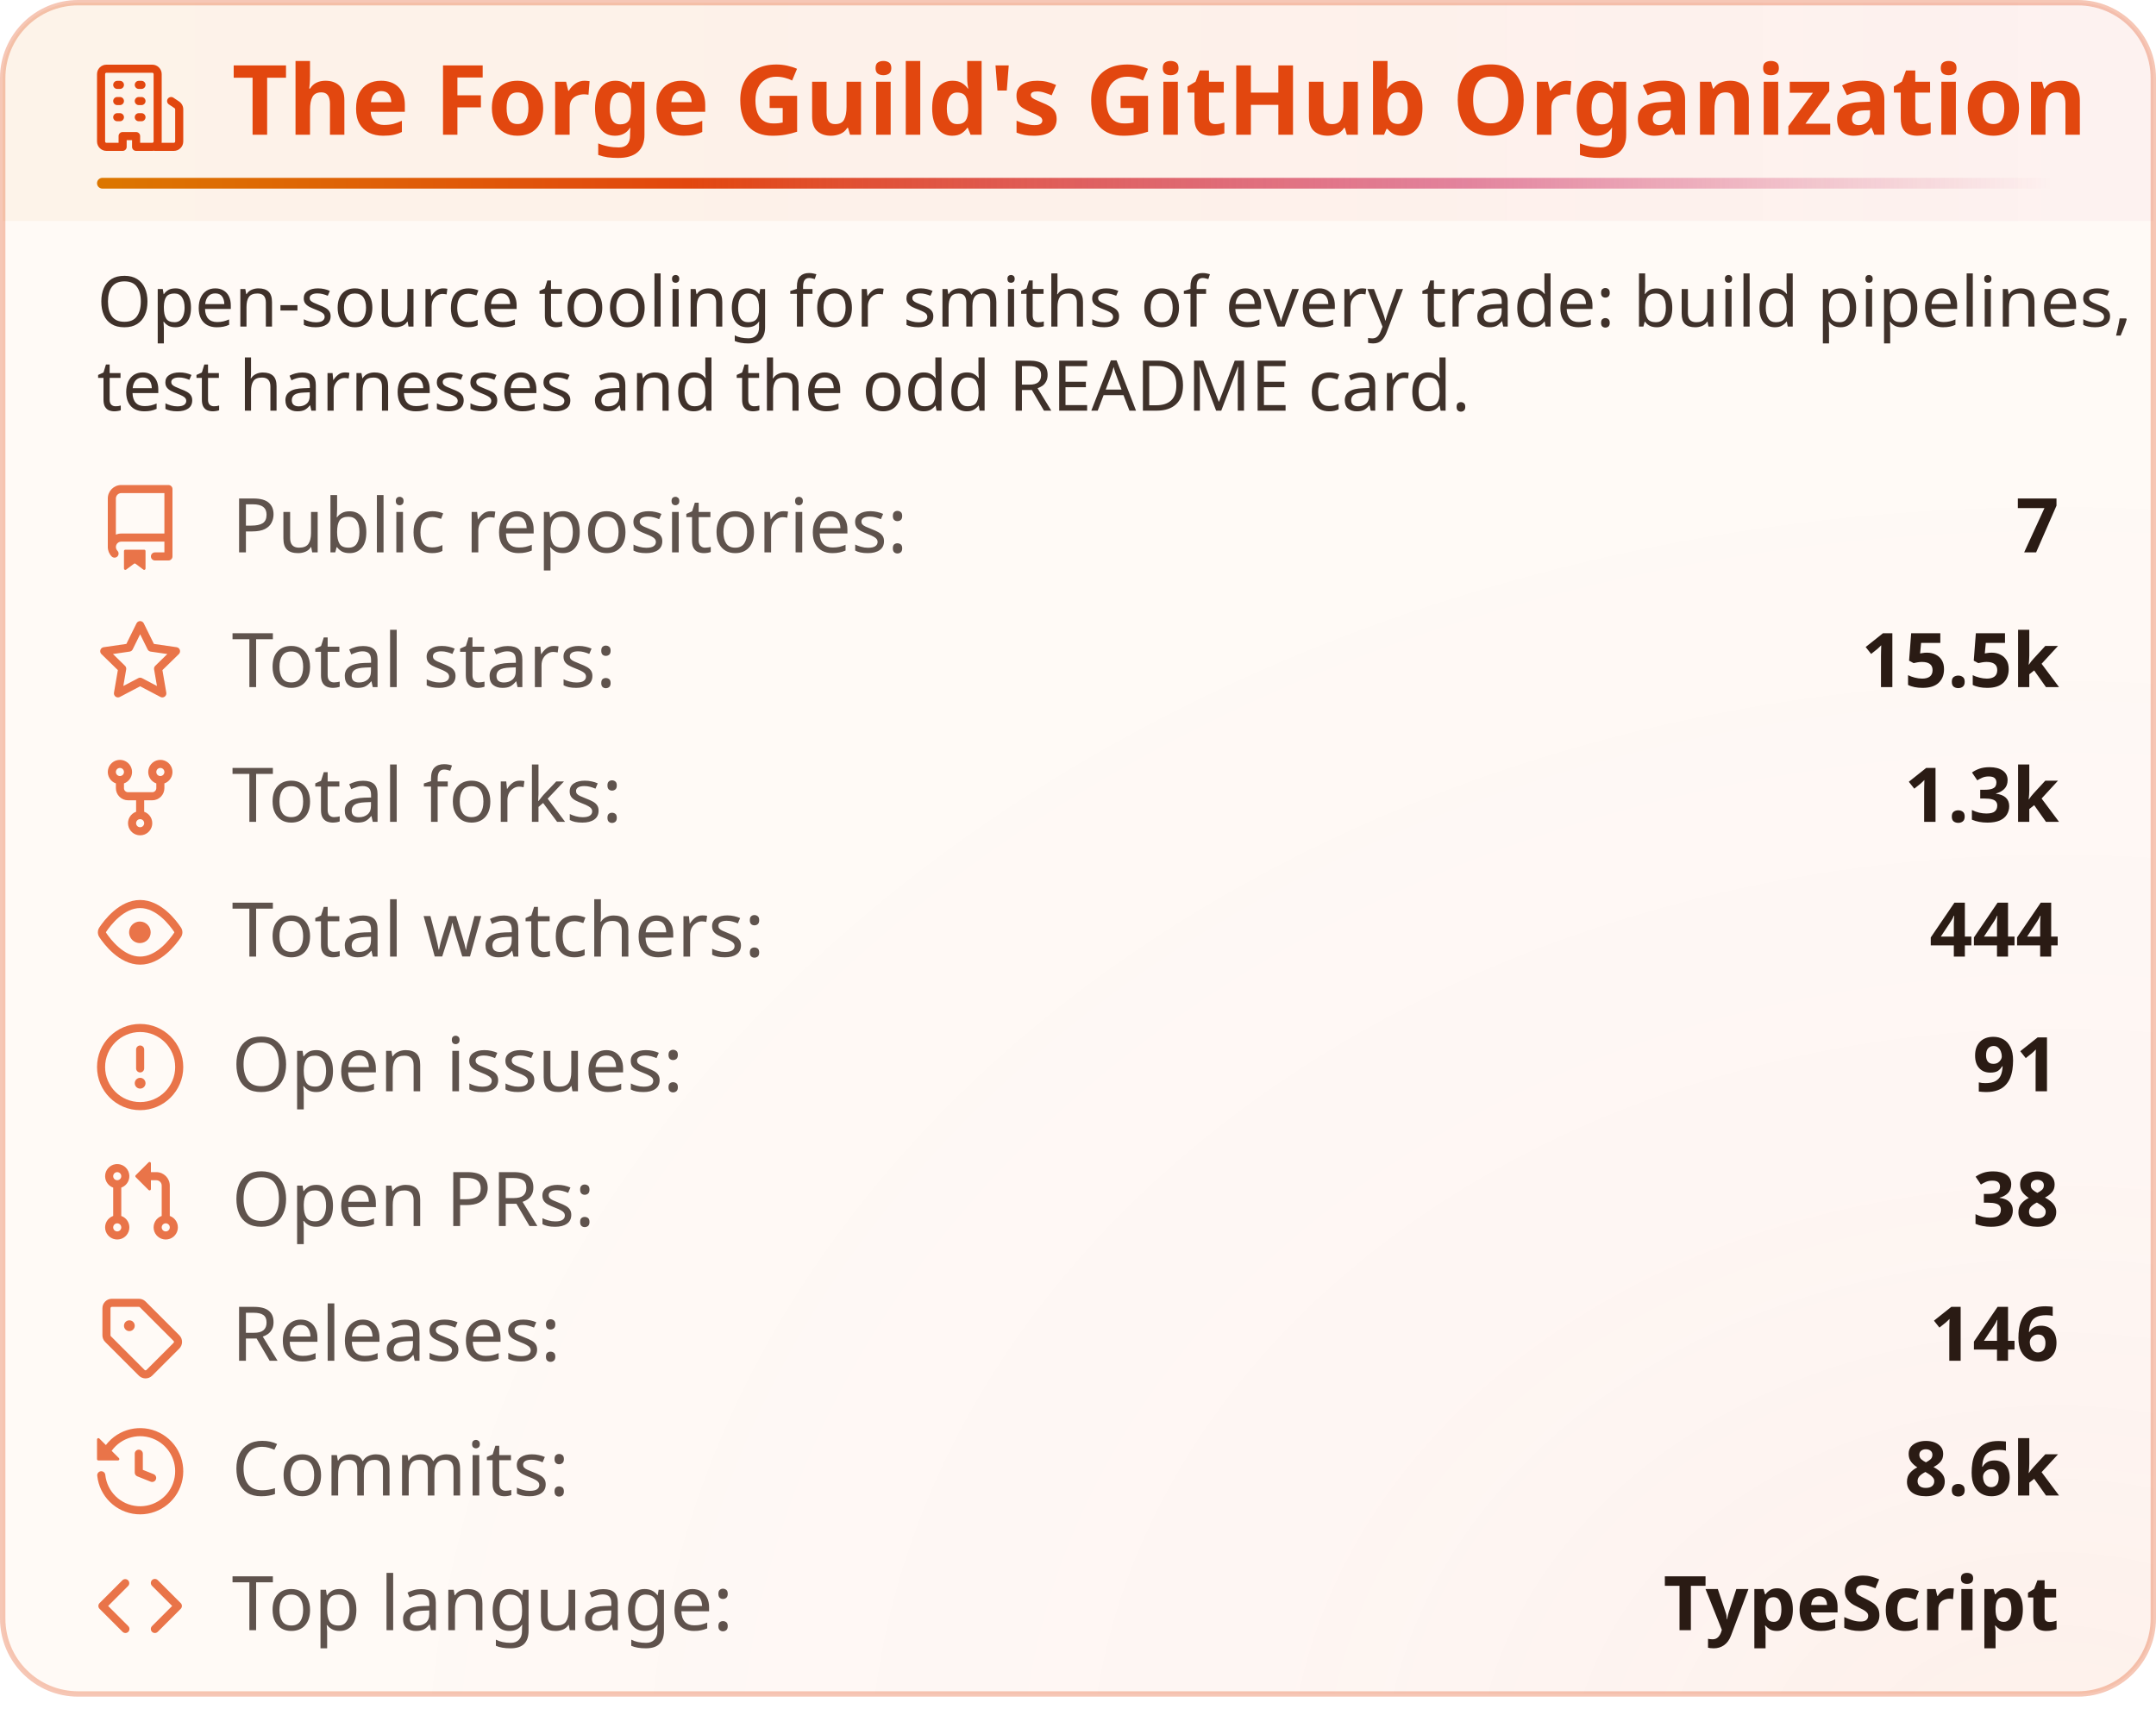
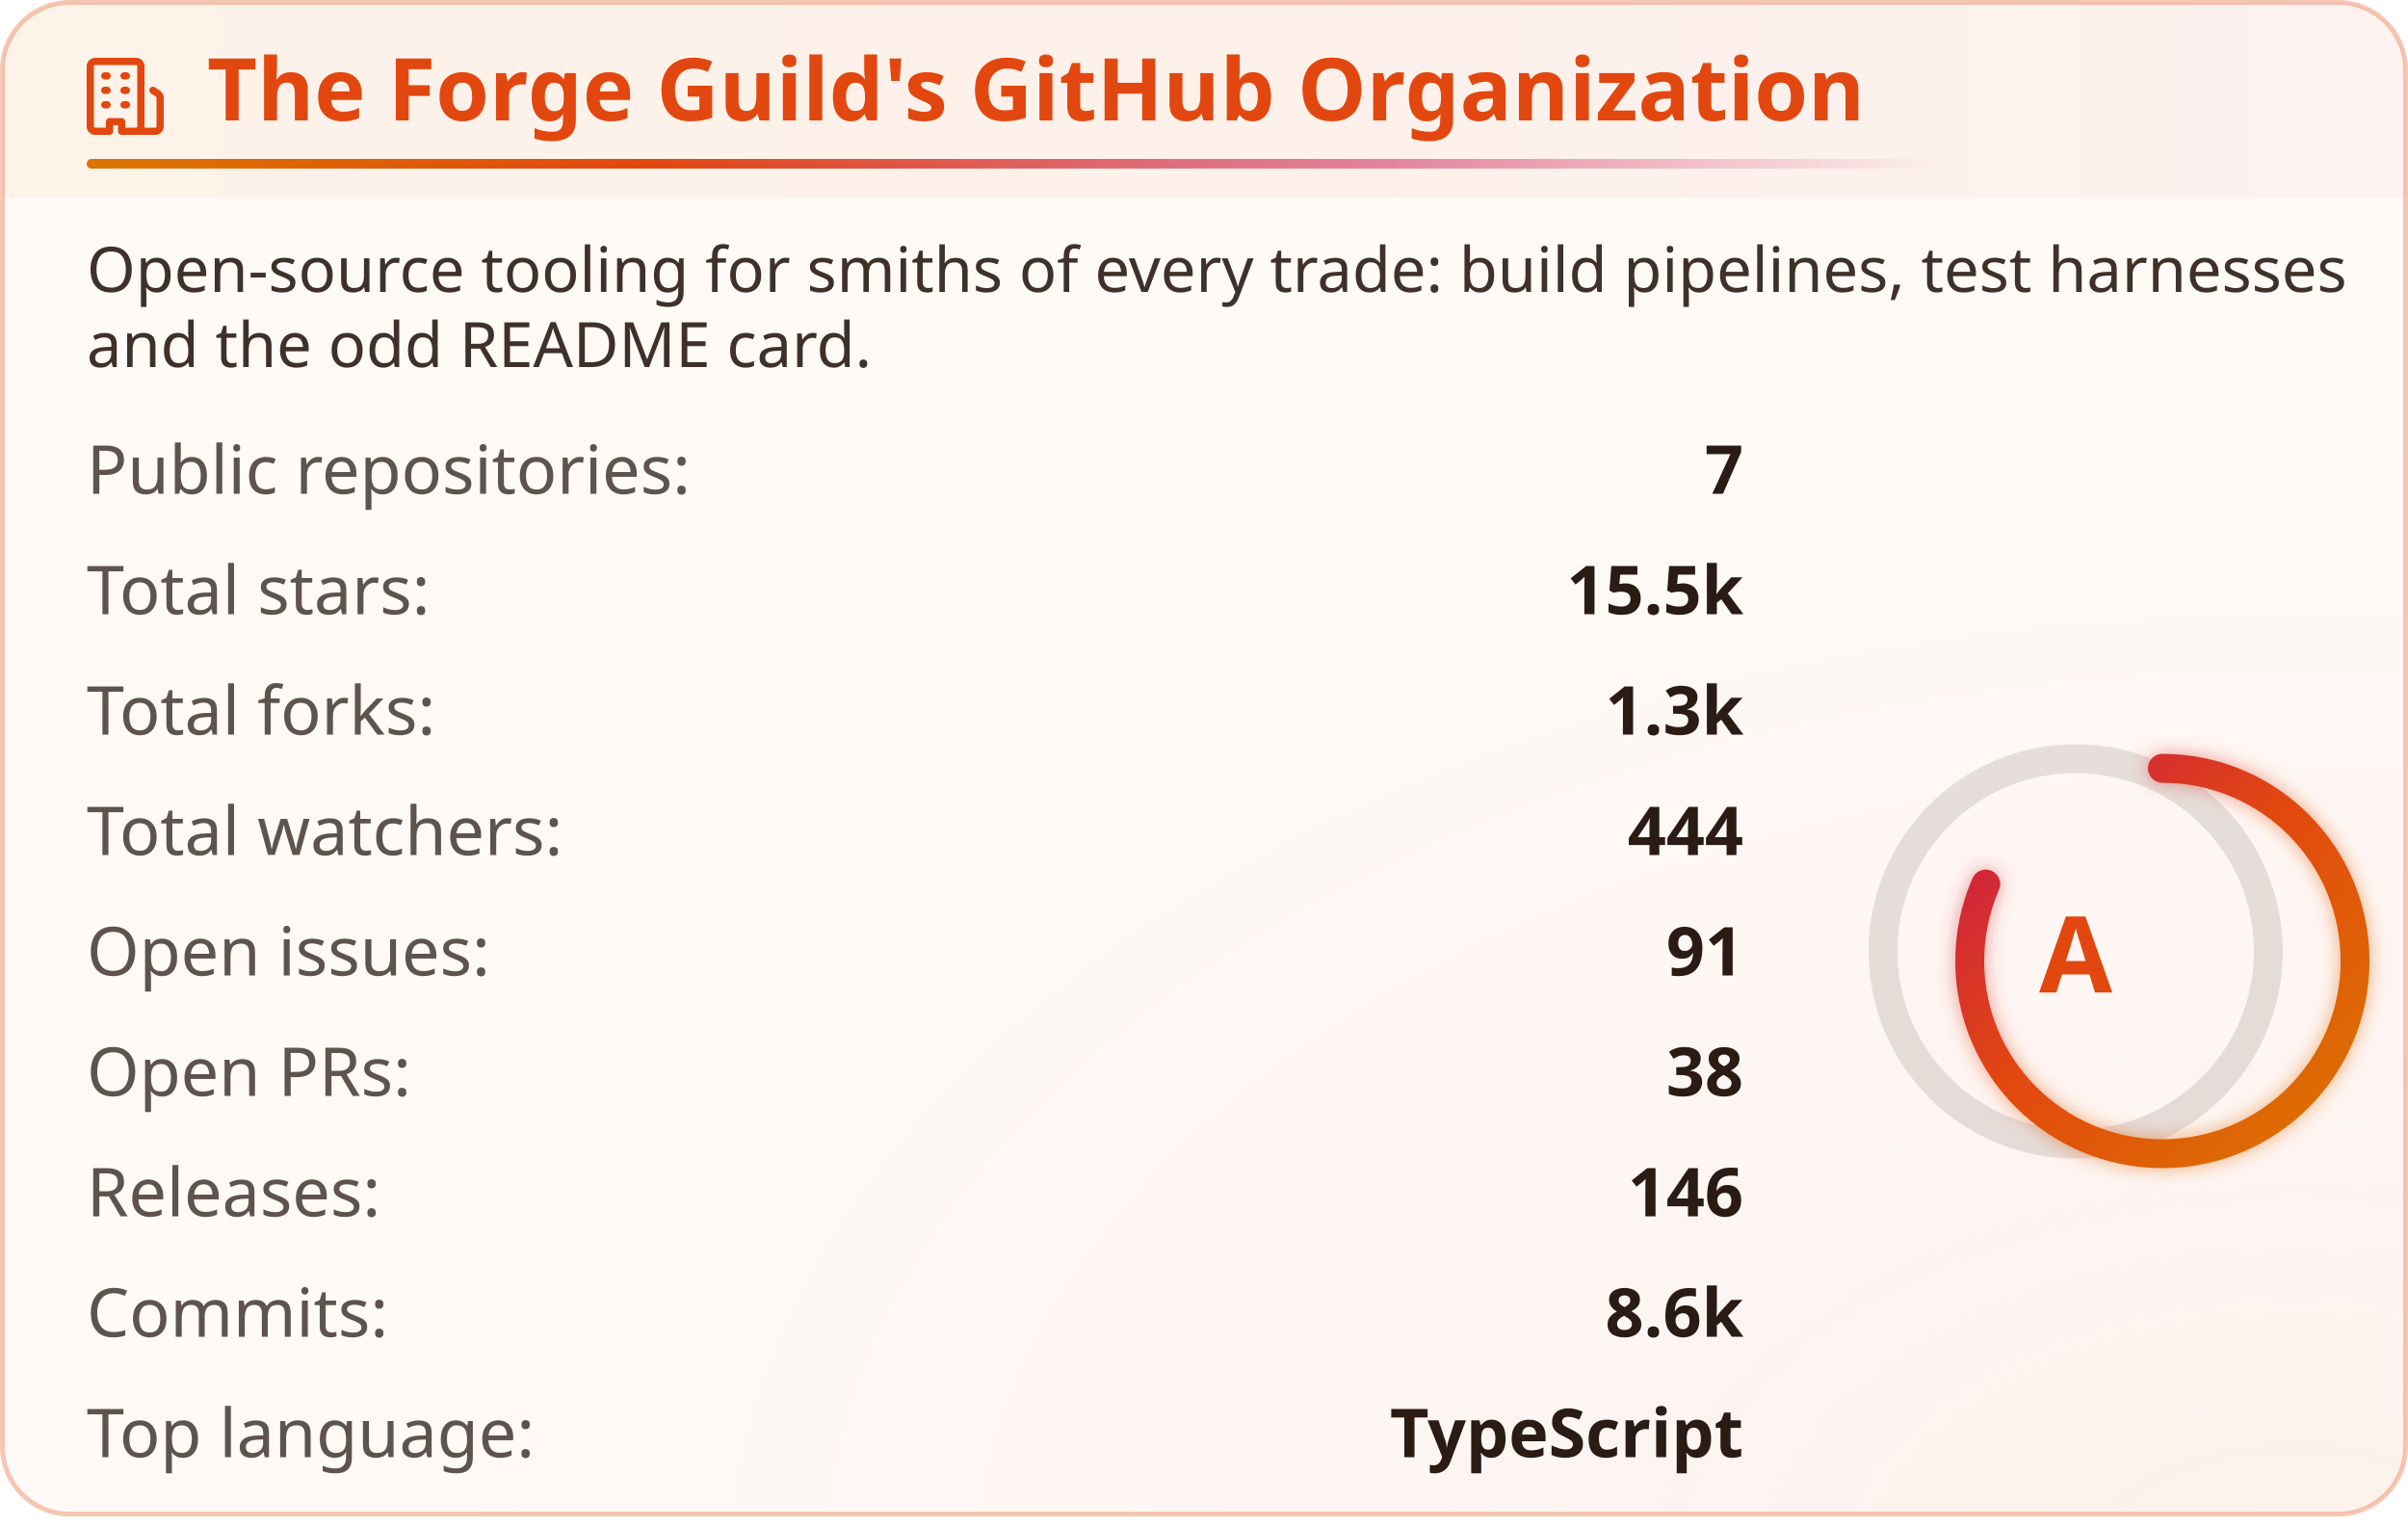
- <svg xmlns="http://www.w3.org/2000/svg" width="400" height="317" viewBox="0 0 400 317" fill="none" role="img" aria-labelledby="title-id desc-id">
+ <svg xmlns="http://www.w3.org/2000/svg" width="500" height="317" viewBox="0 0 500 317" fill="none" role="img" aria-labelledby="title-id desc-id">
  <style>
    .header {
      font: 600 18px 'Segoe UI', Ubuntu, "Helvetica Neue", Sans-Serif;
      fill: #e2470f;
      animation: fadeInAnimation 0.8s ease-in-out backwards;
    }
    /* The icon reads against the title rather than with it, so it keeps its own color. */
    .title-icon {
      fill: #e2470f;
      animation: fadeInAnimation 0.8s ease-in-out backwards;
    }
    .title-accent {
      transform-box: fill-box;
      transform-origin: left center;
      animation: trailAnimation 0.9s cubic-bezier(0.2, 0.7, 0.2, 1) 0.2s backwards;
    }
    @supports(-moz-appearance: auto) {
      /* Selector detects Firefox */
      .header {
        font-size: 15.5px;
      }
    }
    .stat {
      font: 400 14px 'Segoe UI', Ubuntu, "Helvetica Neue", Sans-Serif;
      fill: #2a1b14;
      font-variant-numeric: tabular-nums;
    }
    .description {
      font: 400 13px 'Segoe UI', Ubuntu, "Helvetica Neue", Sans-Serif;
      fill: #2a1b14;
      opacity: 0.9;
    }
    .stagger {
      animation: fadeInAnimation 0.3s ease-in-out backwards;
    }
    .not_bold {
      font-weight: 400;
      opacity: 0.75;
    }
    .bold {
      font-weight: 600;
    }
    .icon {
      fill: #e2470f;
      opacity: 0.75;
-       display: block;
+       display: none;
+     }
+     .rank-text {
+       font: 700 22px 'Segoe UI', Ubuntu, "Helvetica Neue", Sans-Serif;
+       fill: #e2470f;
+       transform: translate(-5px, 5px);
+       animation: scaleInAnimation 0.3s ease-in-out backwards;
+     }
+     .rank-percentile-header {
+       font-size: 14px;
+     }
+     .rank-percentile-text {
+       font-size: 16px;
+     }
+     .rank-circle-rim {
+       stroke: #2a1b14;
+       fill: none;
+       stroke-width: 6;
+       opacity: 0.12;
+     }
+     .rank-circle {
+       stroke: url(#heat-ring);
+       stroke-dasharray: 251.327;
+       fill: none;
+       stroke-width: 6;
+       stroke-linecap: round;
+       opacity: 1;
+       transform-origin: -10px 8px;
+       transform: rotate(-90deg);
+       stroke-dashoffset: 46.397;
+       animation: rankAnimation 0.8s backwards ease-in-out;
+     }
+     @keyframes rankAnimation {
+       from {
+         stroke-dashoffset: 251.327;
+       }
+       to {
+         stroke-dashoffset: 46.397;
+       }
+     }
+     /* A spark burns out at the top of its rise, so its resting frame is unlit. */
+     .spark {
+       fill: #dc7600;
+       opacity: 0;
+       animation: sparkAnimation 3.4s ease-out 3 backwards;
+     }
+     @keyframes sparkAnimation {
+       0% {
+         opacity: 0;
+         transform: translateY(0);
+       }
+       15% {
+         opacity: 1;
+       }
+       100% {
+         opacity: 0;
+         transform: translateY(-56px);
+       }
    }
    /* Animations */
    @keyframes scaleInAnimation {
      from {
        transform: translate(-5px, 5px) scale(0);
      }
      to {
        transform: translate(-5px, 5px) scale(1);
      }
    }
    @keyframes fadeInAnimation {
      from {
        opacity: 0;
      }
      to {
        opacity: 1;
      }
    }
    @keyframes trailAnimation {
      from {
        transform: scaleX(0);
      }
    }
    @media (prefers-reduced-motion: reduce) {
      * {
        animation-duration: 0s !important;
        animation-delay: 0s !important;
      }
    }
  </style>
  <defs>
    <linearGradient id="heat" x1="0" y1="0" x2="1" y2="0">
      <stop offset="0" class="heat-0" stop-color="#dc7600" />
      <stop offset="0.55" class="heat-1" stop-color="#e2470f" />
      <stop offset="1" class="heat-2" stop-color="#c8174f" />
    </linearGradient>
+     <linearGradient id="heat-ring" x1="0" y1="1" x2="1" y2="0">
+       <stop offset="0" class="heat-0" stop-color="#dc7600" />
+       <stop offset="0.55" class="heat-1" stop-color="#e2470f" />
+       <stop offset="1" class="heat-2" stop-color="#c8174f" />
+     </linearGradient>
    <linearGradient id="heat-trail" x1="0" y1="0" x2="1" y2="0">
      <stop offset="0" class="heat-0" stop-color="#dc7600" />
      <stop offset="0.3" class="heat-1" stop-color="#e2470f" />
      <stop offset="0.7" class="heat-2" stop-color="#c8174f" stop-opacity="0.5" />
      <stop offset="1" class="heat-2" stop-color="#c8174f" stop-opacity="0" />
    </linearGradient>
    <linearGradient id="heat-band" x1="0" y1="0" x2="1" y2="0">
      <stop offset="0" class="band-0" stop-color="#dc7600" stop-opacity="0.05" />
      <stop offset="0.55" class="band-1" stop-color="#e2470f" stop-opacity="0.05" />
      <stop offset="1" class="band-2" stop-color="#c8174f" stop-opacity="0.035" />
    </linearGradient>
    <radialGradient id="heat-glow" cx="0.95" cy="1.05" r="0.8">
      <stop offset="0" class="glow-core" stop-color="#e2470f" stop-opacity="0.05" />
      <stop offset="0.45" class="glow-edge" stop-color="#c8174f" stop-opacity="0.017" />
      <stop offset="1" class="heat-2" stop-color="#c8174f" stop-opacity="0" />
    </radialGradient>
+     <filter id="heat-bloom" x="-50%" y="-50%" width="200%" height="200%">
+       <feGaussianBlur stdDeviation="2" />
+       <feComponentTransfer>
+         <feFuncA type="linear" slope="0.5" />
+       </feComponentTransfer>
+     </filter>
  </defs>
-   <rect data-testid="card-bg" class="card-bg" x="0.5" y="0.5" rx="14" height="99%" width="399" stroke="#e2470f4d" fill="#fffaf6" stroke-opacity="1" />
-   <rect data-testid="card-glow" x="0.5" y="0.5" rx="14" height="99%" width="399" fill="url(#heat-glow)" />
-   <path data-testid="title-band" d="M0.5 14.5a14 14 0 0 1 14 -14h371a14 14 0 0 1 14 14v26.5h-399z" fill="url(#heat-band)" />
+   <rect data-testid="card-bg" class="card-bg" x="0.5" y="0.5" rx="14" height="99%" width="499" stroke="#e2470f4d" fill="#fffaf6" stroke-opacity="1" />
+   <rect data-testid="card-glow" x="0.5" y="0.5" rx="14" height="99%" width="499" fill="url(#heat-glow)" />
+   <path data-testid="title-band" d="M0.5 14.5a14 14 0 0 1 14 -14h471a14 14 0 0 1 14 14v26.5h-499z" fill="url(#heat-band)" />
  <g data-testid="card-title" transform="translate(18, 25)">
    <g>
      <svg class="title-icon" x="0" y="-13" viewBox="0 0 16 16" version="1.1" width="16" height="16">
        <path d="M1.75 16A1.75 1.75 0 0 1 0 14.25V1.75C0 .784.784 0 1.75 0h8.5C11.216 0 12 .784 12 1.75v12.5c0 .085-.006.168-.018.25h2.268a.25.25 0 0 0 .25-.25V8.285a.25.25 0 0 0-.111-.208l-1.055-.703a.749.749 0 1 1 .832-1.248l1.055.703c.487.325.779.871.779 1.456v5.965A1.75 1.75 0 0 1 14.25 16h-3.5a.766.766 0 0 1-.197-.026c-.099.017-.2.026-.303.026h-3a.75.75 0 0 1-.75-.75V14h-1v1.25a.75.75 0 0 1-.75.75Zm-.25-1.75c0 .138.112.25.25.25H4v-1.25a.75.75 0 0 1 .75-.75h2.5a.75.75 0 0 1 .75.75v1.25h2.25a.25.25 0 0 0 .25-.25V1.75a.25.25 0 0 0-.25-.25h-8.5a.25.25 0 0 0-.25.25ZM3.75 6h.5a.75.75 0 0 1 0 1.5h-.5a.75.75 0 0 1 0-1.5ZM3 3.75A.75.75 0 0 1 3.75 3h.5a.75.75 0 0 1 0 1.5h-.5A.75.75 0 0 1 3 3.75Zm4 3A.75.75 0 0 1 7.75 6h.5a.75.75 0 0 1 0 1.5h-.5A.75.75 0 0 1 7 6.75ZM7.75 3h.5a.75.75 0 0 1 0 1.5h-.5a.75.75 0 0 1 0-1.5ZM3 9.75A.75.75 0 0 1 3.75 9h.5a.75.75 0 0 1 0 1.5h-.5A.75.75 0 0 1 3 9.75ZM7.75 9h.5a.75.75 0 0 1 0 1.5h-.5a.75.75 0 0 1 0-1.5Z" />
      </svg>
    </g>
    <g transform="translate(25, 0)">
      <text x="0" y="0" class="header" data-testid="header">The Forge Guild's GitHub Organization</text>
    </g>
-     <rect data-testid="title-accent" class="title-accent" x="0" y="8" width="364" height="2" rx="1" fill="url(#heat-trail)" />
+     <rect data-testid="title-accent" class="title-accent" x="0" y="8" width="386.7" height="2" rx="1" fill="url(#heat-trail)" />
  </g>
  <g data-testid="main-card-body" transform="translate(0, 50)">
    <text class="description" data-testid="description" x="18" y="-5">
-       <tspan dy="1.2em" x="18">Open-source tooling for smiths of every trade: build pipelines,</tspan>
-       <tspan dy="1.2em" x="18">test harnesses and the odd README card.</tspan>
+       <tspan dy="1.2em" x="18">Open-source tooling for smiths of every trade: build pipelines, test harnesses</tspan>
+       <tspan dy="1.2em" x="18">and the odd README card.</tspan>
    </text>
+     <g data-testid="rank-circle" transform="translate(441, 139.5)">
+       <circle class="rank-circle-rim" cx="-10" cy="8" r="40" />
+       <circle class="rank-circle" cx="-10" cy="8" r="40" data-testid="rank-ring-glow" filter="url(#heat-bloom)" />
+       <circle class="rank-circle" cx="-10" cy="8" r="40" data-testid="rank-ring" />
+       <g class="rank-text">
+         <text x="-5" alignment-baseline="central" dominant-baseline="central" text-anchor="middle" y="3" data-testid="level-rank-icon">A</text>
+       </g>
+       <circle class="spark" cx="-36" cy="42" r="1.7" style="animation-delay: 0s" />
+       <circle class="spark" cx="-20" cy="48" r="1.7" style="animation-delay: 1.1s" />
+       <circle class="spark" cx="-6" cy="44" r="1.7" style="animation-delay: 2.2s" />
+       <circle class="spark" cx="8" cy="50" r="1.7" style="animation-delay: 0.6s" />
+       <circle class="spark" cx="20" cy="40" r="1.7" style="animation-delay: 1.7s" />
+     </g>
    <g transform="translate(0, 40)">
      <g>
        <g class="stagger" style="animation-delay: 120ms" transform="translate(18, 0)">
-           <svg data-testid="icon" class="icon" viewBox="0 0 16 16" version="1.1" width="16" height="16">
-             <path fill-rule="evenodd" d="M2 2.5A2.5 2.5 0 014.5 0h8.75a.75.75 0 01.75.75v12.5a.75.75 0 01-.75.75h-2.5a.75.75 0 110-1.5h1.75v-2h-8a1 1 0 00-.714 1.7.75.75 0 01-1.072 1.05A2.495 2.495 0 012 11.5v-9zm10.5-1V9h-8c-.356 0-.694.074-1 .208V2.5a1 1 0 011-1h8zM5 12.25v3.25a.25.25 0 00.4.2l1.45-1.087a.25.25 0 01.3 0L8.6 15.7a.25.25 0 00.4-.2v-3.25a.25.25 0 00-.25-.25h-3.5a.25.25 0 00-.25.25z" />
-           </svg>
-           <text class="stat not_bold" x="25" y="12.5">Public repositories:</text>
-           <text class="stat bold" x="364" text-anchor="end" y="12.5" data-testid="repos">7</text>
+           <text class="stat not_bold" y="12.5">Public repositories:</text>
+           <text class="stat bold" x="344" text-anchor="end" y="12.5" data-testid="repos">7</text>
        </g>
      </g>
      <g transform="translate(0, 25)">
        <g class="stagger" style="animation-delay: 160ms" transform="translate(18, 0)">
-           <svg data-testid="icon" class="icon" viewBox="0 0 16 16" version="1.1" width="16" height="16">
-             <path fill-rule="evenodd" d="M8 .25a.75.75 0 01.673.418l1.882 3.815 4.21.612a.75.75 0 01.416 1.279l-3.046 2.97.719 4.192a.75.75 0 01-1.088.791L8 12.347l-3.766 1.98a.75.75 0 01-1.088-.79l.72-4.194L.818 6.374a.75.75 0 01.416-1.28l4.21-.611L7.327.668A.75.75 0 018 .25zm0 2.445L6.615 5.5a.75.75 0 01-.564.41l-3.097.45 2.24 2.184a.75.75 0 01.216.664l-.528 3.084 2.769-1.456a.75.75 0 01.698 0l2.77 1.456-.53-3.084a.75.75 0 01.216-.664l2.24-2.183-3.096-.45a.75.75 0 01-.564-.41L8 2.694v.001z" />
-           </svg>
-           <text class="stat not_bold" x="25" y="12.5">Total stars:</text>
-           <text class="stat bold" x="364" text-anchor="end" y="12.5" data-testid="stars">15.5k</text>
+           <text class="stat not_bold" y="12.5">Total stars:</text>
+           <text class="stat bold" x="344" text-anchor="end" y="12.5" data-testid="stars">15.5k</text>
        </g>
      </g>
      <g transform="translate(0, 50)">
        <g class="stagger" style="animation-delay: 200ms" transform="translate(18, 0)">
-           <svg data-testid="icon" class="icon" viewBox="0 0 16 16" version="1.1" width="16" height="16">
-             <path fill-rule="evenodd" d="M5 3.25a.75.75 0 11-1.5 0 .75.75 0 011.5 0zm0 2.122a2.25 2.25 0 10-1.5 0v.878A2.25 2.25 0 005.75 8.5h1.5v2.128a2.251 2.251 0 101.5 0V8.5h1.5a2.25 2.25 0 002.25-2.25v-.878a2.25 2.25 0 10-1.5 0v.878a.75.75 0 01-.75.75h-4.5A.75.75 0 015 6.25v-.878zm3.75 7.378a.75.75 0 11-1.5 0 .75.75 0 011.5 0zm3-8.75a.75.75 0 100-1.5.75.75 0 000 1.5z" />
-           </svg>
-           <text class="stat not_bold" x="25" y="12.5">Total forks:</text>
-           <text class="stat bold" x="364" text-anchor="end" y="12.5" data-testid="forks">1.3k</text>
+           <text class="stat not_bold" y="12.5">Total forks:</text>
+           <text class="stat bold" x="344" text-anchor="end" y="12.5" data-testid="forks">1.3k</text>
        </g>
      </g>
      <g transform="translate(0, 75)">
        <g class="stagger" style="animation-delay: 240ms" transform="translate(18, 0)">
-           <svg data-testid="icon" class="icon" viewBox="0 0 16 16" version="1.1" width="16" height="16">
-             <path fill-rule="evenodd" d="M8 2c1.981 0 3.671.992 4.933 2.078 1.27 1.091 2.187 2.345 2.637 3.023a1.62 1.62 0 0 1 0 1.798c-.45.678-1.367 1.932-2.637 3.023C11.67 13.008 9.981 14 8 14c-1.981 0-3.671-.992-4.933-2.078C1.797 10.83.88 9.576.43 8.898a1.62 1.62 0 0 1 0-1.798c.45-.677 1.367-1.931 2.637-3.022C4.33 2.992 6.019 2 8 2ZM1.679 7.932a.12.12 0 0 0 0 .136c.411.622 1.241 1.75 2.366 2.717C5.176 11.758 6.527 12.5 8 12.5c1.473 0 2.825-.742 3.955-1.715 1.124-.967 1.954-2.096 2.366-2.717a.12.12 0 0 0 0-.136c-.412-.621-1.242-1.75-2.366-2.717C10.824 4.242 9.473 3.5 8 3.5c-1.473 0-2.825.742-3.955 1.715-1.124.967-1.954 2.096-2.366 2.717ZM8 10a2 2 0 1 1-.001-3.999A2 2 0 0 1 8 10Z" />
-           </svg>
-           <text class="stat not_bold" x="25" y="12.5">Total watchers:</text>
-           <text class="stat bold" x="364" text-anchor="end" y="12.5" data-testid="watchers">444</text>
+           <text class="stat not_bold" y="12.5">Total watchers:</text>
+           <text class="stat bold" x="344" text-anchor="end" y="12.5" data-testid="watchers">444</text>
        </g>
      </g>
      <g transform="translate(0, 100)">
        <g class="stagger" style="animation-delay: 280ms" transform="translate(18, 0)">
-           <svg data-testid="icon" class="icon" viewBox="0 0 16 16" version="1.1" width="16" height="16">
-             <path fill-rule="evenodd" d="M8 1.5a6.5 6.5 0 100 13 6.5 6.5 0 000-13zM0 8a8 8 0 1116 0A8 8 0 010 8zm9 3a1 1 0 11-2 0 1 1 0 012 0zm-.25-6.25a.75.75 0 00-1.5 0v3.5a.75.75 0 001.5 0v-3.5z" />
-           </svg>
-           <text class="stat not_bold" x="25" y="12.5">Open issues:</text>
-           <text class="stat bold" x="364" text-anchor="end" y="12.5" data-testid="open_issues">91</text>
+           <text class="stat not_bold" y="12.5">Open issues:</text>
+           <text class="stat bold" x="344" text-anchor="end" y="12.5" data-testid="open_issues">91</text>
        </g>
      </g>
      <g transform="translate(0, 125)">
        <g class="stagger" style="animation-delay: 320ms" transform="translate(18, 0)">
-           <svg data-testid="icon" class="icon" viewBox="0 0 16 16" version="1.1" width="16" height="16">
-             <path fill-rule="evenodd" d="M7.177 3.073L9.573.677A.25.25 0 0110 .854v4.792a.25.25 0 01-.427.177L7.177 3.427a.25.25 0 010-.354zM3.75 2.5a.75.75 0 100 1.5.75.75 0 000-1.5zm-2.25.75a2.25 2.25 0 113 2.122v5.256a2.251 2.251 0 11-1.5 0V5.372A2.25 2.25 0 011.5 3.25zM11 2.5h-1V4h1a1 1 0 011 1v5.628a2.251 2.251 0 101.5 0V5A2.5 2.5 0 0011 2.5zm1 10.25a.75.75 0 111.5 0 .75.75 0 01-1.5 0zM3.75 12a.75.75 0 100 1.5.75.75 0 000-1.5z" />
-           </svg>
-           <text class="stat not_bold" x="25" y="12.5">Open PRs:</text>
-           <text class="stat bold" x="364" text-anchor="end" y="12.5" data-testid="open_prs">38</text>
+           <text class="stat not_bold" y="12.5">Open PRs:</text>
+           <text class="stat bold" x="344" text-anchor="end" y="12.5" data-testid="open_prs">38</text>
        </g>
      </g>
      <g transform="translate(0, 150)">
        <g class="stagger" style="animation-delay: 360ms" transform="translate(18, 0)">
-           <svg data-testid="icon" class="icon" viewBox="0 0 16 16" version="1.1" width="16" height="16">
-             <path d="M1 7.775V2.75C1 1.784 1.784 1 2.75 1h5.025c.464 0 .91.184 1.238.513l6.25 6.25a1.75 1.75 0 0 1 0 2.474l-5.026 5.026a1.75 1.75 0 0 1-2.474 0l-6.25-6.25A1.752 1.752 0 0 1 1 7.775Zm1.5 0c0 .066.026.13.073.177l6.25 6.25a.25.25 0 0 0 .354 0l5.025-5.025a.25.25 0 0 0 0-.354l-6.25-6.25a.25.25 0 0 0-.177-.073H2.75a.25.25 0 0 0-.25.25ZM6 5a1 1 0 1 1 0 2 1 1 0 0 1 0-2Z" />
-           </svg>
-           <text class="stat not_bold" x="25" y="12.5">Releases:</text>
-           <text class="stat bold" x="364" text-anchor="end" y="12.5" data-testid="releases">146</text>
+           <text class="stat not_bold" y="12.5">Releases:</text>
+           <text class="stat bold" x="344" text-anchor="end" y="12.5" data-testid="releases">146</text>
        </g>
      </g>
      <g transform="translate(0, 175)">
        <g class="stagger" style="animation-delay: 400ms" transform="translate(18, 0)">
-           <svg data-testid="icon" class="icon" viewBox="0 0 16 16" version="1.1" width="16" height="16">
-             <path fill-rule="evenodd" d="M1.643 3.143L.427 1.927A.25.25 0 000 2.104V5.75c0 .138.112.25.25.25h3.646a.25.25 0 00.177-.427L2.715 4.215a6.5 6.5 0 11-1.18 4.458.75.75 0 10-1.493.154 8.001 8.001 0 101.6-5.684zM7.75 4a.75.75 0 01.75.75v2.992l2.028.812a.75.75 0 01-.557 1.392l-2.5-1A.75.75 0 017 8.25v-3.5A.75.75 0 017.75 4z" />
-           </svg>
-           <text class="stat not_bold" x="25" y="12.5">Commits:</text>
-           <text class="stat bold" x="364" text-anchor="end" y="12.5" data-testid="commits">8.6k</text>
+           <text class="stat not_bold" y="12.5">Commits:</text>
+           <text class="stat bold" x="344" text-anchor="end" y="12.5" data-testid="commits">8.6k</text>
        </g>
      </g>
      <g transform="translate(0, 200)">
        <g class="stagger" style="animation-delay: 440ms" transform="translate(18, 0)">
-           <svg data-testid="icon" class="icon" viewBox="0 0 16 16" version="1.1" width="16" height="16">
-             <path d="M4.72 3.22a.75.75 0 0 1 1.06 1.06L2.06 8l3.72 3.72a.75.75 0 1 1-1.06 1.06L.47 8.53a.75.75 0 0 1 0-1.06Zm6.56 0a.75.75 0 1 0-1.06 1.06L13.94 8l-3.72 3.72a.75.75 0 1 0 1.06 1.06l4.25-4.25a.75.75 0 0 0 0-1.06Z" />
-           </svg>
-           <text class="stat not_bold" x="25" y="12.5">Top language:</text>
-           <text class="stat bold" x="364" text-anchor="end" y="12.5" data-testid="top_language">TypeScript</text>
+           <text class="stat not_bold" y="12.5">Top language:</text>
+           <text class="stat bold" x="344" text-anchor="end" y="12.5" data-testid="top_language">TypeScript</text>
        </g>
      </g>
    </g>
  </g>
</svg>
